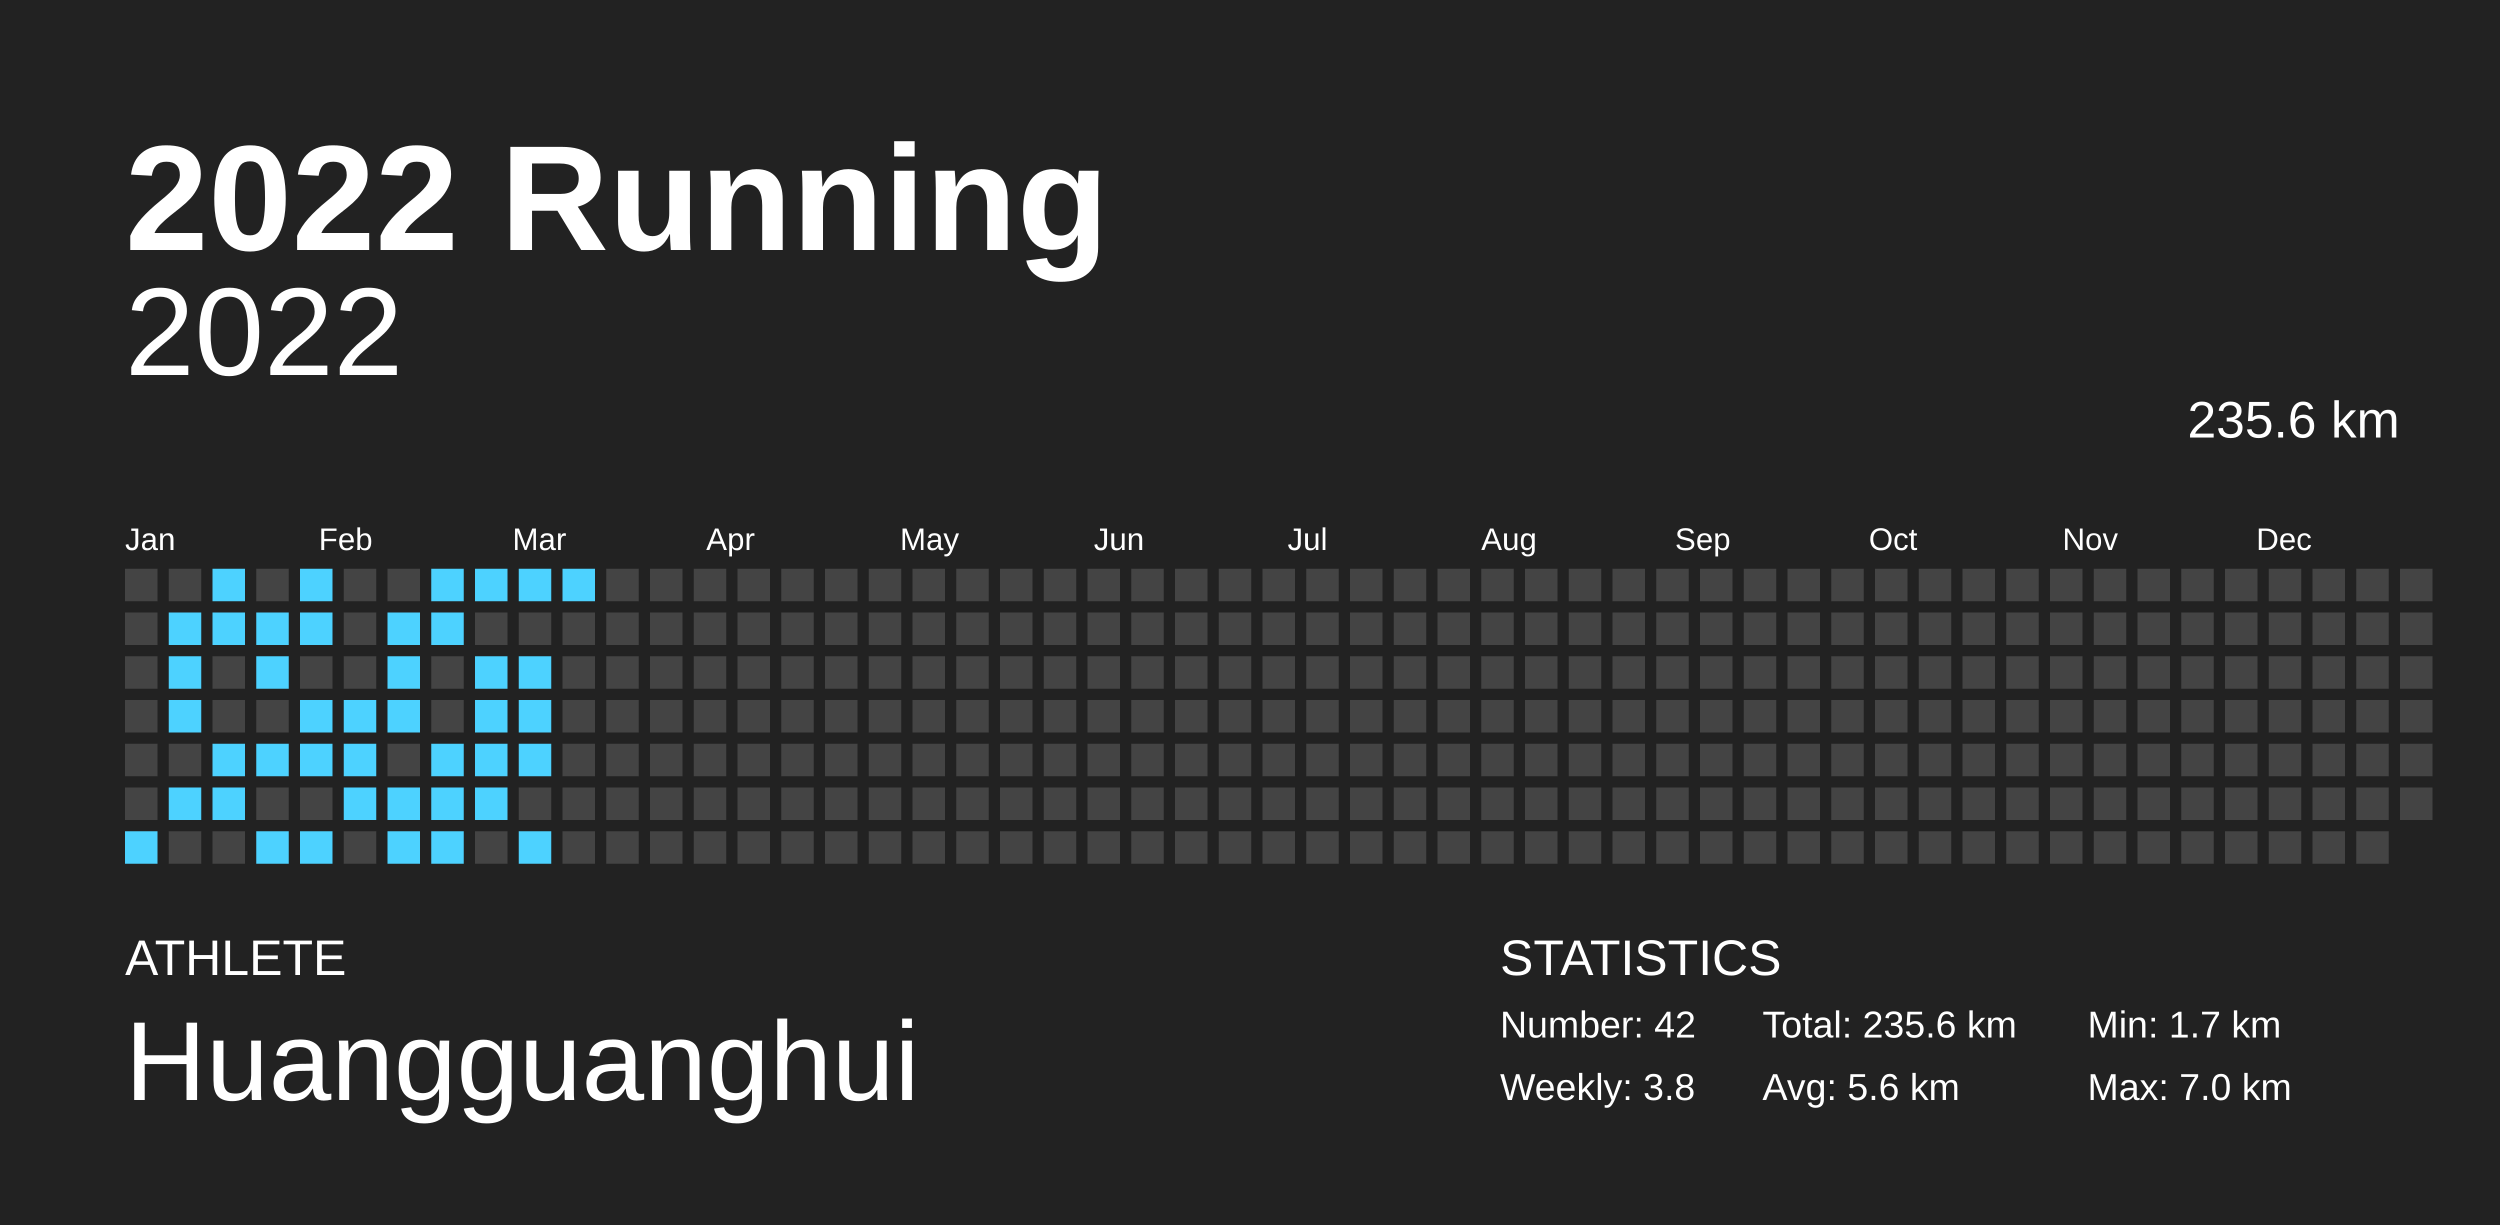
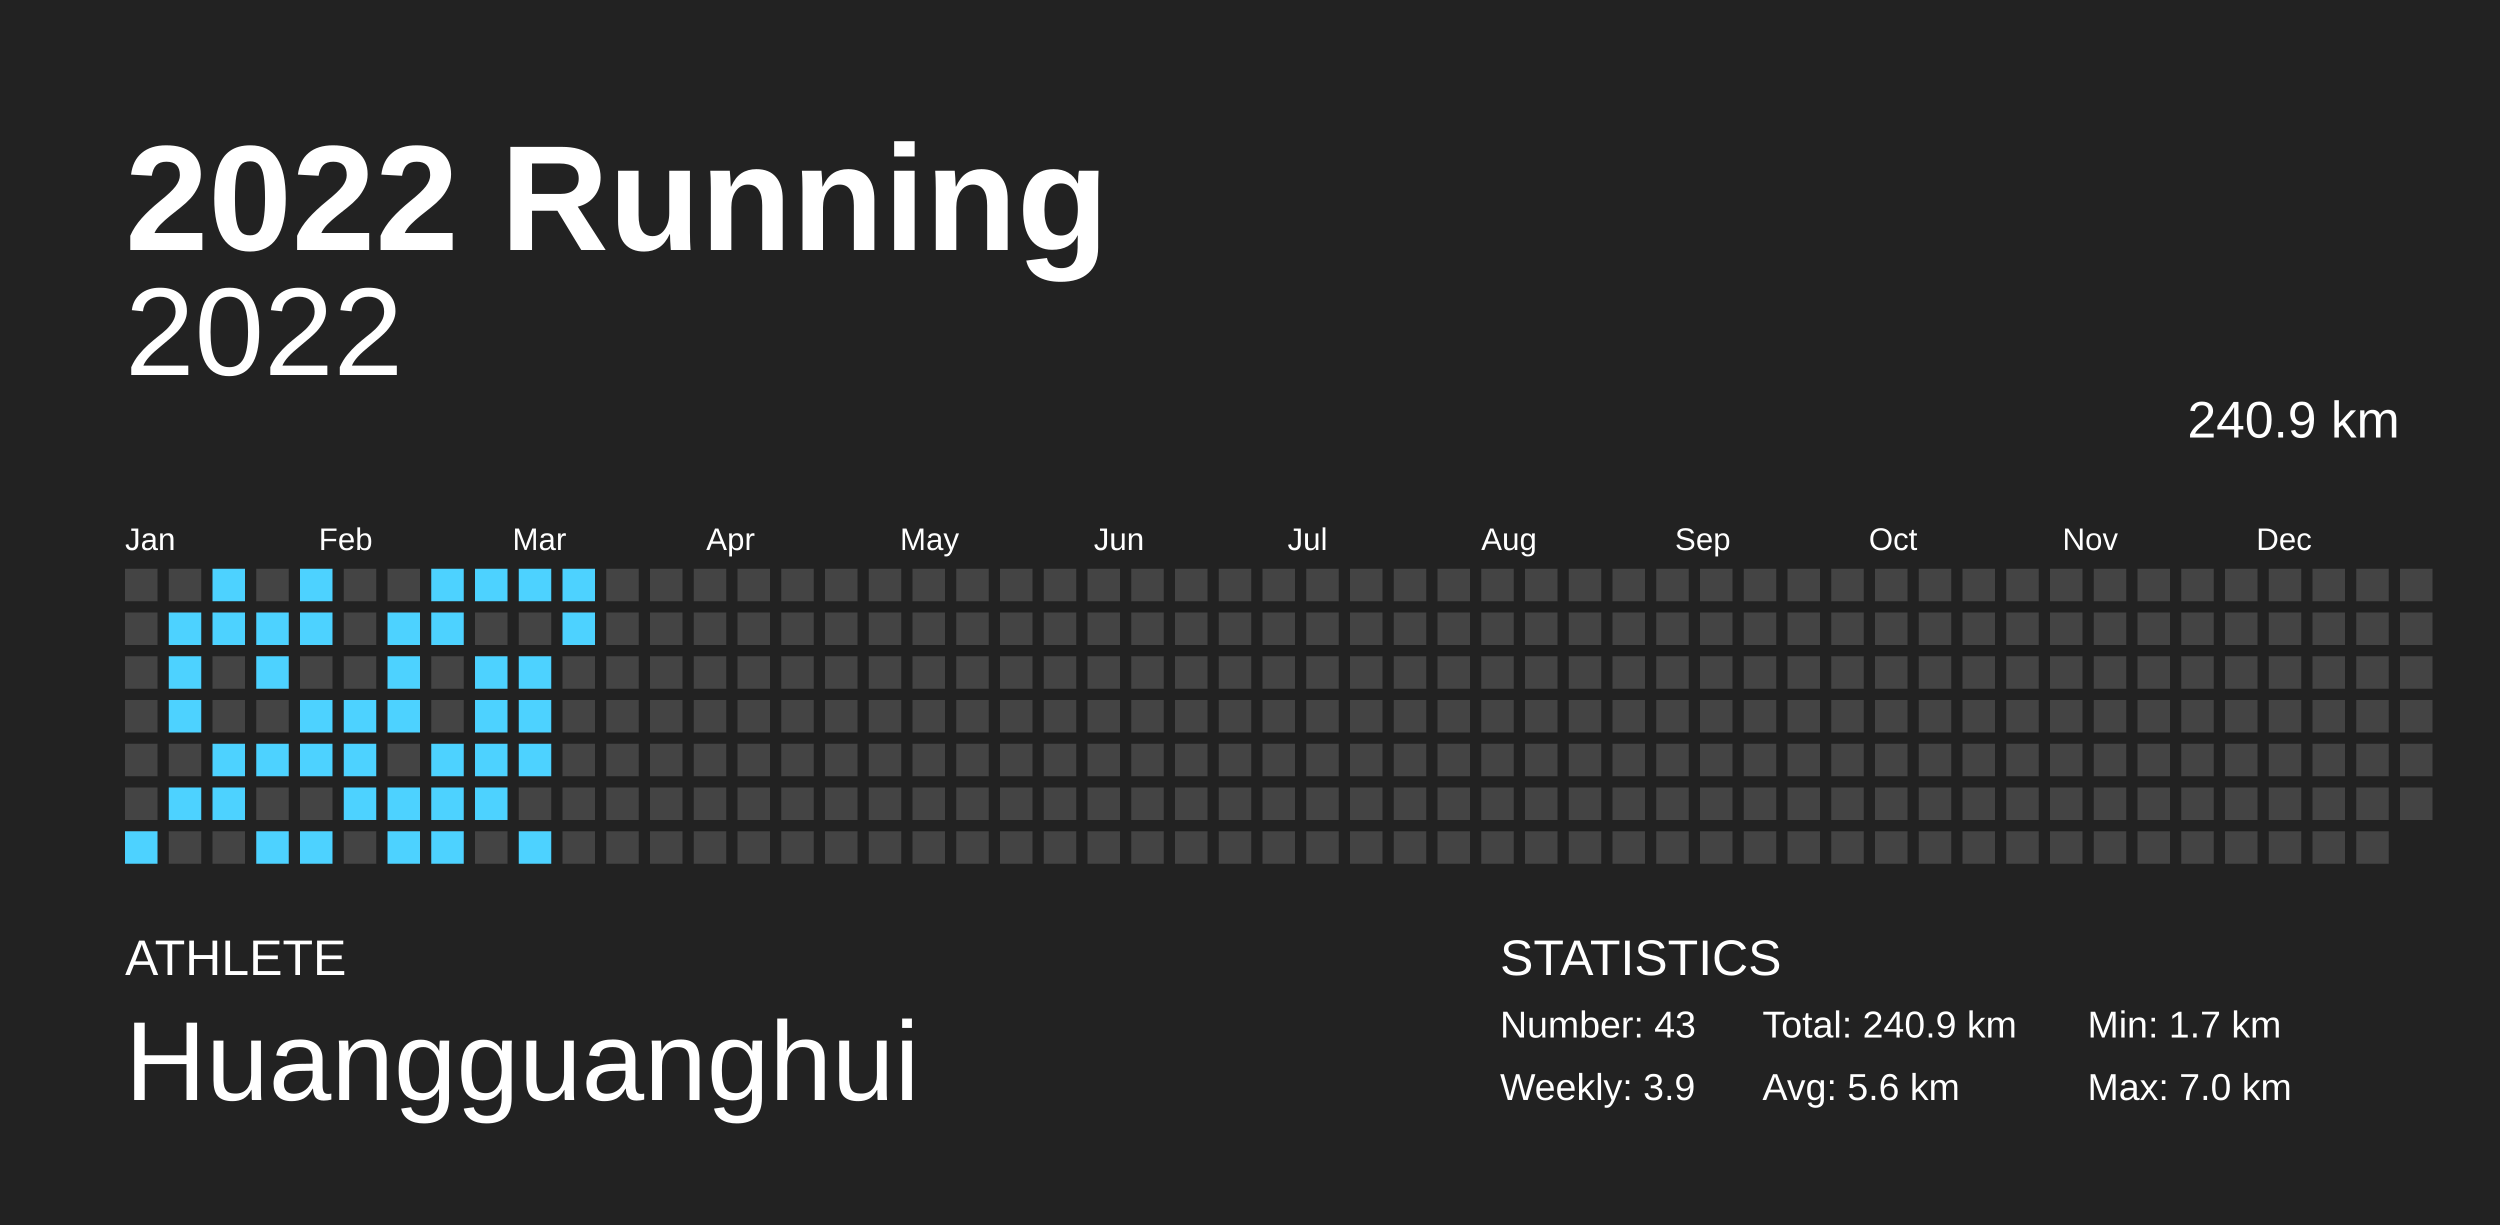
<svg xmlns="http://www.w3.org/2000/svg" baseProfile="full" height="98mm" version="1.1" viewBox="0,0,200,98" width="200mm">
  <defs />
  <rect fill="#222222" height="98" width="200" x="0" y="0" />
  <text fill="#FFFFFF" style="font-size:12px; font-family:Arial; font-weight:bold;" x="10" y="20">2022 Running</text>
  <text fill="#FFFFFF" style="font-size:4px; font-family:Arial" x="10" y="78">ATHLETE</text>
  <text fill="#FFFFFF" style="font-size:9px; font-family:Arial" x="10" y="88">Huangguanghui</text>
  <text fill="#FFFFFF" style="font-size:4px; font-family:Arial" x="120" y="78">STATISTICS</text>
-   <text fill="#FFFFFF" style="font-size:3px; font-family:Arial" x="120" y="83">Number: 42</text>
-   <text fill="#FFFFFF" style="font-size:3px; font-family:Arial" x="120" y="88">Weekly: 3.8</text>
-   <text fill="#FFFFFF" style="font-size:3px; font-family:Arial" x="141" y="83">Total: 235.6 km</text>
+   <text fill="#FFFFFF" style="font-size:3px; font-family:Arial" x="120" y="83">Number: 43</text>
+   <text fill="#FFFFFF" style="font-size:3px; font-family:Arial" x="120" y="88">Weekly: 3.9</text>
+   <text fill="#FFFFFF" style="font-size:3px; font-family:Arial" x="141" y="83">Total: 240.9 km</text>
  <text fill="#FFFFFF" style="font-size:3px; font-family:Arial" x="141" y="88">Avg: 5.6 km</text>
  <text fill="#FFFFFF" style="font-size:3px; font-family:Arial" x="167" y="83">Min: 1.7 km</text>
  <text fill="#FFFFFF" style="font-size:3px; font-family:Arial" x="167" y="88">Max: 7.0 km</text>
  <text alignment-baseline="hanging" fill="#FFFFFF" style="font-size:10.0px; font-family:Arial;" x="10" y="30">2022</text>
-   <text alignment-baseline="hanging" fill="#FFFFFF" style="font-size:4.125px; font-family:Arial;" x="175" y="35">235.6 km</text>
+   <text alignment-baseline="hanging" fill="#FFFFFF" style="font-size:4.125px; font-family:Arial;" x="175" y="35">240.9 km</text>
  <text fill="#FFFFFF" style="font-size:2.5px; font-family:Arial" x="10.0" y="44">Jan</text>
  <text fill="#FFFFFF" style="font-size:2.5px; font-family:Arial" x="25.5" y="44">Feb</text>
  <text fill="#FFFFFF" style="font-size:2.5px; font-family:Arial" x="41.0" y="44">Mar</text>
  <text fill="#FFFFFF" style="font-size:2.5px; font-family:Arial" x="56.5" y="44">Apr</text>
  <text fill="#FFFFFF" style="font-size:2.5px; font-family:Arial" x="72.0" y="44">May</text>
  <text fill="#FFFFFF" style="font-size:2.5px; font-family:Arial" x="87.5" y="44">Jun</text>
  <text fill="#FFFFFF" style="font-size:2.5px; font-family:Arial" x="103.0" y="44">Jul</text>
  <text fill="#FFFFFF" style="font-size:2.5px; font-family:Arial" x="118.5" y="44">Aug</text>
  <text fill="#FFFFFF" style="font-size:2.5px; font-family:Arial" x="134.0" y="44">Sep</text>
  <text fill="#FFFFFF" style="font-size:2.5px; font-family:Arial" x="149.5" y="44">Oct</text>
  <text fill="#FFFFFF" style="font-size:2.5px; font-family:Arial" x="165.0" y="44">Nov</text>
  <text fill="#FFFFFF" style="font-size:2.5px; font-family:Arial" x="180.5" y="44">Dec</text>
  <rect fill="#444444" height="2.6" width="2.6" x="10.0" y="45.5" />
  <rect fill="#444444" height="2.6" width="2.6" x="10.0" y="49.0" />
  <rect fill="#444444" height="2.6" width="2.6" x="10.0" y="52.5" />
  <rect fill="#444444" height="2.6" width="2.6" x="10.0" y="56.0" />
  <rect fill="#444444" height="2.6" width="2.6" x="10.0" y="59.5" />
  <rect fill="#444444" height="2.6" width="2.6" x="10.0" y="63.0" />
  <rect fill="#4dd2ff" height="2.6" width="2.6" x="10.0" y="66.5" />
  <rect fill="#444444" height="2.6" width="2.6" x="13.5" y="45.5" />
  <rect fill="#4dd2ff" height="2.6" width="2.6" x="13.5" y="49.0" />
  <rect fill="#4dd2ff" height="2.6" width="2.6" x="13.5" y="52.5" />
  <rect fill="#4dd2ff" height="2.6" width="2.6" x="13.5" y="56.0" />
  <rect fill="#444444" height="2.6" width="2.6" x="13.5" y="59.5" />
  <rect fill="#4dd2ff" height="2.6" width="2.6" x="13.5" y="63.0" />
  <rect fill="#444444" height="2.6" width="2.6" x="13.5" y="66.5" />
  <rect fill="#4dd2ff" height="2.6" width="2.6" x="17.0" y="45.5" />
  <rect fill="#4dd2ff" height="2.6" width="2.6" x="17.0" y="49.0" />
  <rect fill="#444444" height="2.6" width="2.6" x="17.0" y="52.5" />
  <rect fill="#444444" height="2.6" width="2.6" x="17.0" y="56.0" />
  <rect fill="#4dd2ff" height="2.6" width="2.6" x="17.0" y="59.5" />
  <rect fill="#4dd2ff" height="2.6" width="2.6" x="17.0" y="63.0" />
  <rect fill="#444444" height="2.6" width="2.6" x="17.0" y="66.5" />
  <rect fill="#444444" height="2.6" width="2.6" x="20.5" y="45.5" />
  <rect fill="#4dd2ff" height="2.6" width="2.6" x="20.5" y="49.0" />
  <rect fill="#4dd2ff" height="2.6" width="2.6" x="20.5" y="52.5" />
  <rect fill="#444444" height="2.6" width="2.6" x="20.5" y="56.0" />
  <rect fill="#4dd2ff" height="2.6" width="2.6" x="20.5" y="59.5" />
  <rect fill="#444444" height="2.6" width="2.6" x="20.5" y="63.0" />
  <rect fill="#4dd2ff" height="2.6" width="2.6" x="20.5" y="66.5" />
  <rect fill="#4dd2ff" height="2.6" width="2.6" x="24.0" y="45.5" />
  <rect fill="#4dd2ff" height="2.6" width="2.6" x="24.0" y="49.0" />
  <rect fill="#444444" height="2.6" width="2.6" x="24.0" y="52.5" />
  <rect fill="#4dd2ff" height="2.6" width="2.6" x="24.0" y="56.0" />
  <rect fill="#4dd2ff" height="2.6" width="2.6" x="24.0" y="59.5" />
  <rect fill="#444444" height="2.6" width="2.6" x="24.0" y="63.0" />
  <rect fill="#4dd2ff" height="2.6" width="2.6" x="24.0" y="66.5" />
  <rect fill="#444444" height="2.6" width="2.6" x="27.5" y="45.5" />
  <rect fill="#444444" height="2.6" width="2.6" x="27.5" y="49.0" />
  <rect fill="#444444" height="2.6" width="2.6" x="27.5" y="52.5" />
  <rect fill="#4dd2ff" height="2.6" width="2.6" x="27.5" y="56.0" />
  <rect fill="#4dd2ff" height="2.6" width="2.6" x="27.5" y="59.5" />
  <rect fill="#4dd2ff" height="2.6" width="2.6" x="27.5" y="63.0" />
  <rect fill="#444444" height="2.6" width="2.6" x="27.5" y="66.5" />
  <rect fill="#444444" height="2.6" width="2.6" x="31.0" y="45.5" />
  <rect fill="#4dd2ff" height="2.6" width="2.6" x="31.0" y="49.0" />
  <rect fill="#4dd2ff" height="2.6" width="2.6" x="31.0" y="52.5" />
  <rect fill="#4dd2ff" height="2.6" width="2.6" x="31.0" y="56.0" />
  <rect fill="#444444" height="2.6" width="2.6" x="31.0" y="59.5" />
  <rect fill="#4dd2ff" height="2.6" width="2.6" x="31.0" y="63.0" />
  <rect fill="#4dd2ff" height="2.6" width="2.6" x="31.0" y="66.5" />
  <rect fill="#4dd2ff" height="2.6" width="2.6" x="34.5" y="45.5" />
  <rect fill="#4dd2ff" height="2.6" width="2.6" x="34.5" y="49.0" />
  <rect fill="#444444" height="2.6" width="2.6" x="34.5" y="52.5" />
  <rect fill="#444444" height="2.6" width="2.6" x="34.5" y="56.0" />
  <rect fill="#4dd2ff" height="2.6" width="2.6" x="34.5" y="59.5" />
  <rect fill="#4dd2ff" height="2.6" width="2.6" x="34.5" y="63.0" />
  <rect fill="#4dd2ff" height="2.6" width="2.6" x="34.5" y="66.5" />
  <rect fill="#4dd2ff" height="2.6" width="2.6" x="38.0" y="45.5" />
  <rect fill="#444444" height="2.6" width="2.6" x="38.0" y="49.0" />
  <rect fill="#4dd2ff" height="2.6" width="2.6" x="38.0" y="52.5" />
  <rect fill="#4dd2ff" height="2.6" width="2.6" x="38.0" y="56.0" />
  <rect fill="#4dd2ff" height="2.6" width="2.6" x="38.0" y="59.5" />
  <rect fill="#4dd2ff" height="2.6" width="2.6" x="38.0" y="63.0" />
  <rect fill="#444444" height="2.6" width="2.6" x="38.0" y="66.5" />
  <rect fill="#4dd2ff" height="2.6" width="2.6" x="41.5" y="45.5" />
  <rect fill="#444444" height="2.6" width="2.6" x="41.5" y="49.0" />
  <rect fill="#4dd2ff" height="2.6" width="2.6" x="41.5" y="52.5" />
  <rect fill="#4dd2ff" height="2.6" width="2.6" x="41.5" y="56.0" />
  <rect fill="#4dd2ff" height="2.6" width="2.6" x="41.5" y="59.5" />
  <rect fill="#444444" height="2.6" width="2.6" x="41.5" y="63.0" />
  <rect fill="#4dd2ff" height="2.6" width="2.6" x="41.5" y="66.5" />
  <rect fill="#4dd2ff" height="2.6" width="2.6" x="45.0" y="45.5" />
-   <rect fill="#444444" height="2.6" width="2.6" x="45.0" y="49.0" />
+   <rect fill="#4dd2ff" height="2.6" width="2.6" x="45.0" y="49.0" />
  <rect fill="#444444" height="2.6" width="2.6" x="45.0" y="52.5" />
  <rect fill="#444444" height="2.6" width="2.6" x="45.0" y="56.0" />
  <rect fill="#444444" height="2.6" width="2.6" x="45.0" y="59.5" />
  <rect fill="#444444" height="2.6" width="2.6" x="45.0" y="63.0" />
  <rect fill="#444444" height="2.6" width="2.6" x="45.0" y="66.5" />
  <rect fill="#444444" height="2.6" width="2.6" x="48.5" y="45.5" />
  <rect fill="#444444" height="2.6" width="2.6" x="48.5" y="49.0" />
  <rect fill="#444444" height="2.6" width="2.6" x="48.5" y="52.5" />
  <rect fill="#444444" height="2.6" width="2.6" x="48.5" y="56.0" />
  <rect fill="#444444" height="2.6" width="2.6" x="48.5" y="59.5" />
  <rect fill="#444444" height="2.6" width="2.6" x="48.5" y="63.0" />
  <rect fill="#444444" height="2.6" width="2.6" x="48.5" y="66.5" />
  <rect fill="#444444" height="2.6" width="2.6" x="52.0" y="45.5" />
  <rect fill="#444444" height="2.6" width="2.6" x="52.0" y="49.0" />
  <rect fill="#444444" height="2.6" width="2.6" x="52.0" y="52.5" />
  <rect fill="#444444" height="2.6" width="2.6" x="52.0" y="56.0" />
  <rect fill="#444444" height="2.6" width="2.6" x="52.0" y="59.5" />
  <rect fill="#444444" height="2.6" width="2.6" x="52.0" y="63.0" />
  <rect fill="#444444" height="2.6" width="2.6" x="52.0" y="66.5" />
  <rect fill="#444444" height="2.6" width="2.6" x="55.5" y="45.5" />
  <rect fill="#444444" height="2.6" width="2.6" x="55.5" y="49.0" />
  <rect fill="#444444" height="2.6" width="2.6" x="55.5" y="52.5" />
  <rect fill="#444444" height="2.6" width="2.6" x="55.5" y="56.0" />
  <rect fill="#444444" height="2.6" width="2.6" x="55.5" y="59.5" />
  <rect fill="#444444" height="2.6" width="2.6" x="55.5" y="63.0" />
  <rect fill="#444444" height="2.6" width="2.6" x="55.5" y="66.5" />
  <rect fill="#444444" height="2.6" width="2.6" x="59.0" y="45.5" />
  <rect fill="#444444" height="2.6" width="2.6" x="59.0" y="49.0" />
  <rect fill="#444444" height="2.6" width="2.6" x="59.0" y="52.5" />
  <rect fill="#444444" height="2.6" width="2.6" x="59.0" y="56.0" />
  <rect fill="#444444" height="2.6" width="2.6" x="59.0" y="59.5" />
  <rect fill="#444444" height="2.6" width="2.6" x="59.0" y="63.0" />
  <rect fill="#444444" height="2.6" width="2.6" x="59.0" y="66.5" />
  <rect fill="#444444" height="2.6" width="2.6" x="62.5" y="45.5" />
  <rect fill="#444444" height="2.6" width="2.6" x="62.5" y="49.0" />
  <rect fill="#444444" height="2.6" width="2.6" x="62.5" y="52.5" />
  <rect fill="#444444" height="2.6" width="2.6" x="62.5" y="56.0" />
  <rect fill="#444444" height="2.6" width="2.6" x="62.5" y="59.5" />
  <rect fill="#444444" height="2.6" width="2.6" x="62.5" y="63.0" />
  <rect fill="#444444" height="2.6" width="2.6" x="62.5" y="66.5" />
  <rect fill="#444444" height="2.6" width="2.6" x="66.0" y="45.5" />
  <rect fill="#444444" height="2.6" width="2.6" x="66.0" y="49.0" />
  <rect fill="#444444" height="2.6" width="2.6" x="66.0" y="52.5" />
  <rect fill="#444444" height="2.6" width="2.6" x="66.0" y="56.0" />
  <rect fill="#444444" height="2.6" width="2.6" x="66.0" y="59.5" />
  <rect fill="#444444" height="2.6" width="2.6" x="66.0" y="63.0" />
  <rect fill="#444444" height="2.6" width="2.6" x="66.0" y="66.5" />
  <rect fill="#444444" height="2.6" width="2.6" x="69.5" y="45.5" />
  <rect fill="#444444" height="2.6" width="2.6" x="69.5" y="49.0" />
  <rect fill="#444444" height="2.6" width="2.6" x="69.5" y="52.5" />
  <rect fill="#444444" height="2.6" width="2.6" x="69.5" y="56.0" />
  <rect fill="#444444" height="2.6" width="2.6" x="69.5" y="59.5" />
  <rect fill="#444444" height="2.6" width="2.6" x="69.5" y="63.0" />
  <rect fill="#444444" height="2.6" width="2.6" x="69.5" y="66.5" />
  <rect fill="#444444" height="2.6" width="2.6" x="73.0" y="45.5" />
  <rect fill="#444444" height="2.6" width="2.6" x="73.0" y="49.0" />
  <rect fill="#444444" height="2.6" width="2.6" x="73.0" y="52.5" />
  <rect fill="#444444" height="2.6" width="2.6" x="73.0" y="56.0" />
  <rect fill="#444444" height="2.6" width="2.6" x="73.0" y="59.5" />
  <rect fill="#444444" height="2.6" width="2.6" x="73.0" y="63.0" />
  <rect fill="#444444" height="2.6" width="2.6" x="73.0" y="66.5" />
  <rect fill="#444444" height="2.6" width="2.6" x="76.5" y="45.5" />
  <rect fill="#444444" height="2.6" width="2.6" x="76.5" y="49.0" />
  <rect fill="#444444" height="2.6" width="2.6" x="76.5" y="52.5" />
  <rect fill="#444444" height="2.6" width="2.6" x="76.5" y="56.0" />
  <rect fill="#444444" height="2.6" width="2.6" x="76.5" y="59.5" />
  <rect fill="#444444" height="2.6" width="2.6" x="76.5" y="63.0" />
  <rect fill="#444444" height="2.6" width="2.6" x="76.5" y="66.5" />
  <rect fill="#444444" height="2.6" width="2.6" x="80.0" y="45.5" />
  <rect fill="#444444" height="2.6" width="2.6" x="80.0" y="49.0" />
  <rect fill="#444444" height="2.6" width="2.6" x="80.0" y="52.5" />
  <rect fill="#444444" height="2.6" width="2.6" x="80.0" y="56.0" />
  <rect fill="#444444" height="2.6" width="2.6" x="80.0" y="59.5" />
  <rect fill="#444444" height="2.6" width="2.6" x="80.0" y="63.0" />
  <rect fill="#444444" height="2.6" width="2.6" x="80.0" y="66.5" />
  <rect fill="#444444" height="2.6" width="2.6" x="83.5" y="45.5" />
  <rect fill="#444444" height="2.6" width="2.6" x="83.5" y="49.0" />
  <rect fill="#444444" height="2.6" width="2.6" x="83.5" y="52.5" />
  <rect fill="#444444" height="2.6" width="2.6" x="83.5" y="56.0" />
  <rect fill="#444444" height="2.6" width="2.6" x="83.5" y="59.5" />
  <rect fill="#444444" height="2.6" width="2.6" x="83.5" y="63.0" />
  <rect fill="#444444" height="2.6" width="2.6" x="83.5" y="66.5" />
  <rect fill="#444444" height="2.6" width="2.6" x="87.0" y="45.5" />
  <rect fill="#444444" height="2.6" width="2.6" x="87.0" y="49.0" />
  <rect fill="#444444" height="2.6" width="2.6" x="87.0" y="52.5" />
  <rect fill="#444444" height="2.6" width="2.6" x="87.0" y="56.0" />
  <rect fill="#444444" height="2.6" width="2.6" x="87.0" y="59.5" />
  <rect fill="#444444" height="2.6" width="2.6" x="87.0" y="63.0" />
  <rect fill="#444444" height="2.6" width="2.6" x="87.0" y="66.5" />
  <rect fill="#444444" height="2.6" width="2.6" x="90.5" y="45.5" />
  <rect fill="#444444" height="2.6" width="2.6" x="90.5" y="49.0" />
  <rect fill="#444444" height="2.6" width="2.6" x="90.5" y="52.5" />
  <rect fill="#444444" height="2.6" width="2.6" x="90.5" y="56.0" />
  <rect fill="#444444" height="2.6" width="2.6" x="90.5" y="59.5" />
  <rect fill="#444444" height="2.6" width="2.6" x="90.5" y="63.0" />
  <rect fill="#444444" height="2.6" width="2.6" x="90.5" y="66.5" />
  <rect fill="#444444" height="2.6" width="2.6" x="94.0" y="45.5" />
  <rect fill="#444444" height="2.6" width="2.6" x="94.0" y="49.0" />
  <rect fill="#444444" height="2.6" width="2.6" x="94.0" y="52.5" />
  <rect fill="#444444" height="2.6" width="2.6" x="94.0" y="56.0" />
  <rect fill="#444444" height="2.6" width="2.6" x="94.0" y="59.5" />
  <rect fill="#444444" height="2.6" width="2.6" x="94.0" y="63.0" />
  <rect fill="#444444" height="2.6" width="2.6" x="94.0" y="66.5" />
  <rect fill="#444444" height="2.6" width="2.6" x="97.5" y="45.5" />
  <rect fill="#444444" height="2.6" width="2.6" x="97.5" y="49.0" />
  <rect fill="#444444" height="2.6" width="2.6" x="97.5" y="52.5" />
  <rect fill="#444444" height="2.6" width="2.6" x="97.5" y="56.0" />
  <rect fill="#444444" height="2.6" width="2.6" x="97.5" y="59.5" />
  <rect fill="#444444" height="2.6" width="2.6" x="97.5" y="63.0" />
  <rect fill="#444444" height="2.6" width="2.6" x="97.5" y="66.5" />
  <rect fill="#444444" height="2.6" width="2.6" x="101.0" y="45.5" />
  <rect fill="#444444" height="2.6" width="2.6" x="101.0" y="49.0" />
  <rect fill="#444444" height="2.6" width="2.6" x="101.0" y="52.5" />
  <rect fill="#444444" height="2.6" width="2.6" x="101.0" y="56.0" />
  <rect fill="#444444" height="2.6" width="2.6" x="101.0" y="59.5" />
  <rect fill="#444444" height="2.6" width="2.6" x="101.0" y="63.0" />
  <rect fill="#444444" height="2.6" width="2.6" x="101.0" y="66.5" />
  <rect fill="#444444" height="2.6" width="2.6" x="104.5" y="45.5" />
  <rect fill="#444444" height="2.6" width="2.6" x="104.5" y="49.0" />
  <rect fill="#444444" height="2.6" width="2.6" x="104.5" y="52.5" />
  <rect fill="#444444" height="2.6" width="2.6" x="104.5" y="56.0" />
  <rect fill="#444444" height="2.6" width="2.6" x="104.5" y="59.5" />
  <rect fill="#444444" height="2.6" width="2.6" x="104.5" y="63.0" />
  <rect fill="#444444" height="2.6" width="2.6" x="104.5" y="66.5" />
  <rect fill="#444444" height="2.6" width="2.6" x="108.0" y="45.5" />
  <rect fill="#444444" height="2.6" width="2.6" x="108.0" y="49.0" />
  <rect fill="#444444" height="2.6" width="2.6" x="108.0" y="52.5" />
  <rect fill="#444444" height="2.6" width="2.6" x="108.0" y="56.0" />
  <rect fill="#444444" height="2.6" width="2.6" x="108.0" y="59.5" />
  <rect fill="#444444" height="2.6" width="2.6" x="108.0" y="63.0" />
  <rect fill="#444444" height="2.6" width="2.6" x="108.0" y="66.5" />
  <rect fill="#444444" height="2.6" width="2.6" x="111.5" y="45.5" />
  <rect fill="#444444" height="2.6" width="2.6" x="111.5" y="49.0" />
  <rect fill="#444444" height="2.6" width="2.6" x="111.5" y="52.5" />
  <rect fill="#444444" height="2.6" width="2.6" x="111.5" y="56.0" />
  <rect fill="#444444" height="2.6" width="2.6" x="111.5" y="59.5" />
  <rect fill="#444444" height="2.6" width="2.6" x="111.5" y="63.0" />
  <rect fill="#444444" height="2.6" width="2.6" x="111.5" y="66.5" />
  <rect fill="#444444" height="2.6" width="2.6" x="115.0" y="45.5" />
  <rect fill="#444444" height="2.6" width="2.6" x="115.0" y="49.0" />
  <rect fill="#444444" height="2.6" width="2.6" x="115.0" y="52.5" />
  <rect fill="#444444" height="2.6" width="2.6" x="115.0" y="56.0" />
  <rect fill="#444444" height="2.6" width="2.6" x="115.0" y="59.5" />
  <rect fill="#444444" height="2.6" width="2.6" x="115.0" y="63.0" />
  <rect fill="#444444" height="2.6" width="2.6" x="115.0" y="66.5" />
  <rect fill="#444444" height="2.6" width="2.6" x="118.5" y="45.5" />
  <rect fill="#444444" height="2.6" width="2.6" x="118.5" y="49.0" />
  <rect fill="#444444" height="2.6" width="2.6" x="118.5" y="52.5" />
  <rect fill="#444444" height="2.6" width="2.6" x="118.5" y="56.0" />
  <rect fill="#444444" height="2.6" width="2.6" x="118.5" y="59.5" />
  <rect fill="#444444" height="2.6" width="2.6" x="118.5" y="63.0" />
  <rect fill="#444444" height="2.6" width="2.6" x="118.5" y="66.5" />
  <rect fill="#444444" height="2.6" width="2.6" x="122.0" y="45.5" />
  <rect fill="#444444" height="2.6" width="2.6" x="122.0" y="49.0" />
  <rect fill="#444444" height="2.6" width="2.6" x="122.0" y="52.5" />
  <rect fill="#444444" height="2.6" width="2.6" x="122.0" y="56.0" />
  <rect fill="#444444" height="2.6" width="2.6" x="122.0" y="59.5" />
  <rect fill="#444444" height="2.6" width="2.6" x="122.0" y="63.0" />
  <rect fill="#444444" height="2.6" width="2.6" x="122.0" y="66.5" />
  <rect fill="#444444" height="2.6" width="2.6" x="125.5" y="45.5" />
  <rect fill="#444444" height="2.6" width="2.6" x="125.5" y="49.0" />
  <rect fill="#444444" height="2.6" width="2.6" x="125.5" y="52.5" />
  <rect fill="#444444" height="2.6" width="2.6" x="125.5" y="56.0" />
  <rect fill="#444444" height="2.6" width="2.6" x="125.5" y="59.5" />
  <rect fill="#444444" height="2.6" width="2.6" x="125.5" y="63.0" />
  <rect fill="#444444" height="2.6" width="2.6" x="125.5" y="66.5" />
  <rect fill="#444444" height="2.6" width="2.6" x="129.0" y="45.5" />
  <rect fill="#444444" height="2.6" width="2.6" x="129.0" y="49.0" />
  <rect fill="#444444" height="2.6" width="2.6" x="129.0" y="52.5" />
  <rect fill="#444444" height="2.6" width="2.6" x="129.0" y="56.0" />
  <rect fill="#444444" height="2.6" width="2.6" x="129.0" y="59.5" />
  <rect fill="#444444" height="2.6" width="2.6" x="129.0" y="63.0" />
  <rect fill="#444444" height="2.6" width="2.6" x="129.0" y="66.5" />
  <rect fill="#444444" height="2.6" width="2.6" x="132.5" y="45.5" />
  <rect fill="#444444" height="2.6" width="2.6" x="132.5" y="49.0" />
  <rect fill="#444444" height="2.6" width="2.6" x="132.5" y="52.5" />
  <rect fill="#444444" height="2.6" width="2.6" x="132.5" y="56.0" />
  <rect fill="#444444" height="2.6" width="2.6" x="132.5" y="59.5" />
  <rect fill="#444444" height="2.6" width="2.6" x="132.5" y="63.0" />
  <rect fill="#444444" height="2.6" width="2.6" x="132.5" y="66.5" />
  <rect fill="#444444" height="2.6" width="2.6" x="136.0" y="45.5" />
  <rect fill="#444444" height="2.6" width="2.6" x="136.0" y="49.0" />
  <rect fill="#444444" height="2.6" width="2.6" x="136.0" y="52.5" />
  <rect fill="#444444" height="2.6" width="2.6" x="136.0" y="56.0" />
  <rect fill="#444444" height="2.6" width="2.6" x="136.0" y="59.5" />
  <rect fill="#444444" height="2.6" width="2.6" x="136.0" y="63.0" />
  <rect fill="#444444" height="2.6" width="2.6" x="136.0" y="66.5" />
  <rect fill="#444444" height="2.6" width="2.6" x="139.5" y="45.5" />
  <rect fill="#444444" height="2.6" width="2.6" x="139.5" y="49.0" />
  <rect fill="#444444" height="2.6" width="2.6" x="139.5" y="52.5" />
  <rect fill="#444444" height="2.6" width="2.6" x="139.5" y="56.0" />
  <rect fill="#444444" height="2.6" width="2.6" x="139.5" y="59.5" />
  <rect fill="#444444" height="2.6" width="2.6" x="139.5" y="63.0" />
  <rect fill="#444444" height="2.6" width="2.6" x="139.5" y="66.5" />
  <rect fill="#444444" height="2.6" width="2.6" x="143.0" y="45.5" />
  <rect fill="#444444" height="2.6" width="2.6" x="143.0" y="49.0" />
  <rect fill="#444444" height="2.6" width="2.6" x="143.0" y="52.5" />
  <rect fill="#444444" height="2.6" width="2.6" x="143.0" y="56.0" />
  <rect fill="#444444" height="2.6" width="2.6" x="143.0" y="59.5" />
  <rect fill="#444444" height="2.6" width="2.6" x="143.0" y="63.0" />
  <rect fill="#444444" height="2.6" width="2.6" x="143.0" y="66.5" />
  <rect fill="#444444" height="2.6" width="2.6" x="146.5" y="45.5" />
  <rect fill="#444444" height="2.6" width="2.6" x="146.5" y="49.0" />
  <rect fill="#444444" height="2.6" width="2.6" x="146.5" y="52.5" />
  <rect fill="#444444" height="2.6" width="2.6" x="146.5" y="56.0" />
  <rect fill="#444444" height="2.6" width="2.6" x="146.5" y="59.5" />
  <rect fill="#444444" height="2.6" width="2.6" x="146.5" y="63.0" />
  <rect fill="#444444" height="2.6" width="2.6" x="146.5" y="66.5" />
  <rect fill="#444444" height="2.6" width="2.6" x="150.0" y="45.5" />
  <rect fill="#444444" height="2.6" width="2.6" x="150.0" y="49.0" />
  <rect fill="#444444" height="2.6" width="2.6" x="150.0" y="52.5" />
  <rect fill="#444444" height="2.6" width="2.6" x="150.0" y="56.0" />
  <rect fill="#444444" height="2.6" width="2.6" x="150.0" y="59.5" />
  <rect fill="#444444" height="2.6" width="2.6" x="150.0" y="63.0" />
  <rect fill="#444444" height="2.6" width="2.6" x="150.0" y="66.5" />
  <rect fill="#444444" height="2.6" width="2.6" x="153.5" y="45.5" />
  <rect fill="#444444" height="2.6" width="2.6" x="153.5" y="49.0" />
  <rect fill="#444444" height="2.6" width="2.6" x="153.5" y="52.5" />
  <rect fill="#444444" height="2.6" width="2.6" x="153.5" y="56.0" />
  <rect fill="#444444" height="2.6" width="2.6" x="153.5" y="59.5" />
  <rect fill="#444444" height="2.6" width="2.6" x="153.5" y="63.0" />
  <rect fill="#444444" height="2.6" width="2.6" x="153.5" y="66.5" />
  <rect fill="#444444" height="2.6" width="2.6" x="157.0" y="45.5" />
  <rect fill="#444444" height="2.6" width="2.6" x="157.0" y="49.0" />
  <rect fill="#444444" height="2.6" width="2.6" x="157.0" y="52.5" />
  <rect fill="#444444" height="2.6" width="2.6" x="157.0" y="56.0" />
  <rect fill="#444444" height="2.6" width="2.6" x="157.0" y="59.5" />
  <rect fill="#444444" height="2.6" width="2.6" x="157.0" y="63.0" />
  <rect fill="#444444" height="2.6" width="2.6" x="157.0" y="66.5" />
  <rect fill="#444444" height="2.6" width="2.6" x="160.5" y="45.5" />
  <rect fill="#444444" height="2.6" width="2.6" x="160.5" y="49.0" />
  <rect fill="#444444" height="2.6" width="2.6" x="160.5" y="52.5" />
  <rect fill="#444444" height="2.6" width="2.6" x="160.5" y="56.0" />
  <rect fill="#444444" height="2.6" width="2.6" x="160.5" y="59.5" />
  <rect fill="#444444" height="2.6" width="2.6" x="160.5" y="63.0" />
  <rect fill="#444444" height="2.6" width="2.6" x="160.5" y="66.5" />
  <rect fill="#444444" height="2.6" width="2.6" x="164.0" y="45.5" />
  <rect fill="#444444" height="2.6" width="2.6" x="164.0" y="49.0" />
  <rect fill="#444444" height="2.6" width="2.6" x="164.0" y="52.5" />
  <rect fill="#444444" height="2.6" width="2.6" x="164.0" y="56.0" />
  <rect fill="#444444" height="2.6" width="2.6" x="164.0" y="59.5" />
  <rect fill="#444444" height="2.6" width="2.6" x="164.0" y="63.0" />
  <rect fill="#444444" height="2.6" width="2.6" x="164.0" y="66.5" />
  <rect fill="#444444" height="2.6" width="2.6" x="167.5" y="45.5" />
  <rect fill="#444444" height="2.6" width="2.6" x="167.5" y="49.0" />
  <rect fill="#444444" height="2.6" width="2.6" x="167.5" y="52.5" />
  <rect fill="#444444" height="2.6" width="2.6" x="167.5" y="56.0" />
  <rect fill="#444444" height="2.6" width="2.6" x="167.5" y="59.5" />
  <rect fill="#444444" height="2.6" width="2.6" x="167.5" y="63.0" />
  <rect fill="#444444" height="2.6" width="2.6" x="167.5" y="66.5" />
  <rect fill="#444444" height="2.6" width="2.6" x="171.0" y="45.5" />
  <rect fill="#444444" height="2.6" width="2.6" x="171.0" y="49.0" />
  <rect fill="#444444" height="2.6" width="2.6" x="171.0" y="52.5" />
  <rect fill="#444444" height="2.6" width="2.6" x="171.0" y="56.0" />
  <rect fill="#444444" height="2.6" width="2.6" x="171.0" y="59.5" />
  <rect fill="#444444" height="2.6" width="2.6" x="171.0" y="63.0" />
  <rect fill="#444444" height="2.6" width="2.6" x="171.0" y="66.5" />
  <rect fill="#444444" height="2.6" width="2.6" x="174.5" y="45.5" />
  <rect fill="#444444" height="2.6" width="2.6" x="174.5" y="49.0" />
  <rect fill="#444444" height="2.6" width="2.6" x="174.5" y="52.5" />
  <rect fill="#444444" height="2.6" width="2.6" x="174.5" y="56.0" />
  <rect fill="#444444" height="2.6" width="2.6" x="174.5" y="59.5" />
  <rect fill="#444444" height="2.6" width="2.6" x="174.5" y="63.0" />
  <rect fill="#444444" height="2.6" width="2.6" x="174.5" y="66.5" />
  <rect fill="#444444" height="2.6" width="2.6" x="178.0" y="45.5" />
  <rect fill="#444444" height="2.6" width="2.6" x="178.0" y="49.0" />
  <rect fill="#444444" height="2.6" width="2.6" x="178.0" y="52.5" />
  <rect fill="#444444" height="2.6" width="2.6" x="178.0" y="56.0" />
  <rect fill="#444444" height="2.6" width="2.6" x="178.0" y="59.5" />
  <rect fill="#444444" height="2.6" width="2.6" x="178.0" y="63.0" />
  <rect fill="#444444" height="2.6" width="2.6" x="178.0" y="66.5" />
  <rect fill="#444444" height="2.6" width="2.6" x="181.5" y="45.5" />
  <rect fill="#444444" height="2.6" width="2.6" x="181.5" y="49.0" />
  <rect fill="#444444" height="2.6" width="2.6" x="181.5" y="52.5" />
  <rect fill="#444444" height="2.6" width="2.6" x="181.5" y="56.0" />
  <rect fill="#444444" height="2.6" width="2.6" x="181.5" y="59.5" />
  <rect fill="#444444" height="2.6" width="2.6" x="181.5" y="63.0" />
  <rect fill="#444444" height="2.6" width="2.6" x="181.5" y="66.5" />
  <rect fill="#444444" height="2.6" width="2.6" x="185.0" y="45.5" />
  <rect fill="#444444" height="2.6" width="2.6" x="185.0" y="49.0" />
  <rect fill="#444444" height="2.6" width="2.6" x="185.0" y="52.5" />
  <rect fill="#444444" height="2.6" width="2.6" x="185.0" y="56.0" />
  <rect fill="#444444" height="2.6" width="2.6" x="185.0" y="59.5" />
  <rect fill="#444444" height="2.6" width="2.6" x="185.0" y="63.0" />
  <rect fill="#444444" height="2.6" width="2.6" x="185.0" y="66.5" />
  <rect fill="#444444" height="2.6" width="2.6" x="188.5" y="45.5" />
  <rect fill="#444444" height="2.6" width="2.6" x="188.5" y="49.0" />
  <rect fill="#444444" height="2.6" width="2.6" x="188.5" y="52.5" />
  <rect fill="#444444" height="2.6" width="2.6" x="188.5" y="56.0" />
  <rect fill="#444444" height="2.6" width="2.6" x="188.5" y="59.5" />
  <rect fill="#444444" height="2.6" width="2.6" x="188.5" y="63.0" />
  <rect fill="#444444" height="2.6" width="2.6" x="188.5" y="66.5" />
  <rect fill="#444444" height="2.6" width="2.6" x="192.0" y="45.5" />
  <rect fill="#444444" height="2.6" width="2.6" x="192.0" y="49.0" />
  <rect fill="#444444" height="2.6" width="2.6" x="192.0" y="52.5" />
  <rect fill="#444444" height="2.6" width="2.6" x="192.0" y="56.0" />
  <rect fill="#444444" height="2.6" width="2.6" x="192.0" y="59.5" />
  <rect fill="#444444" height="2.6" width="2.6" x="192.0" y="63.0" />
</svg>
